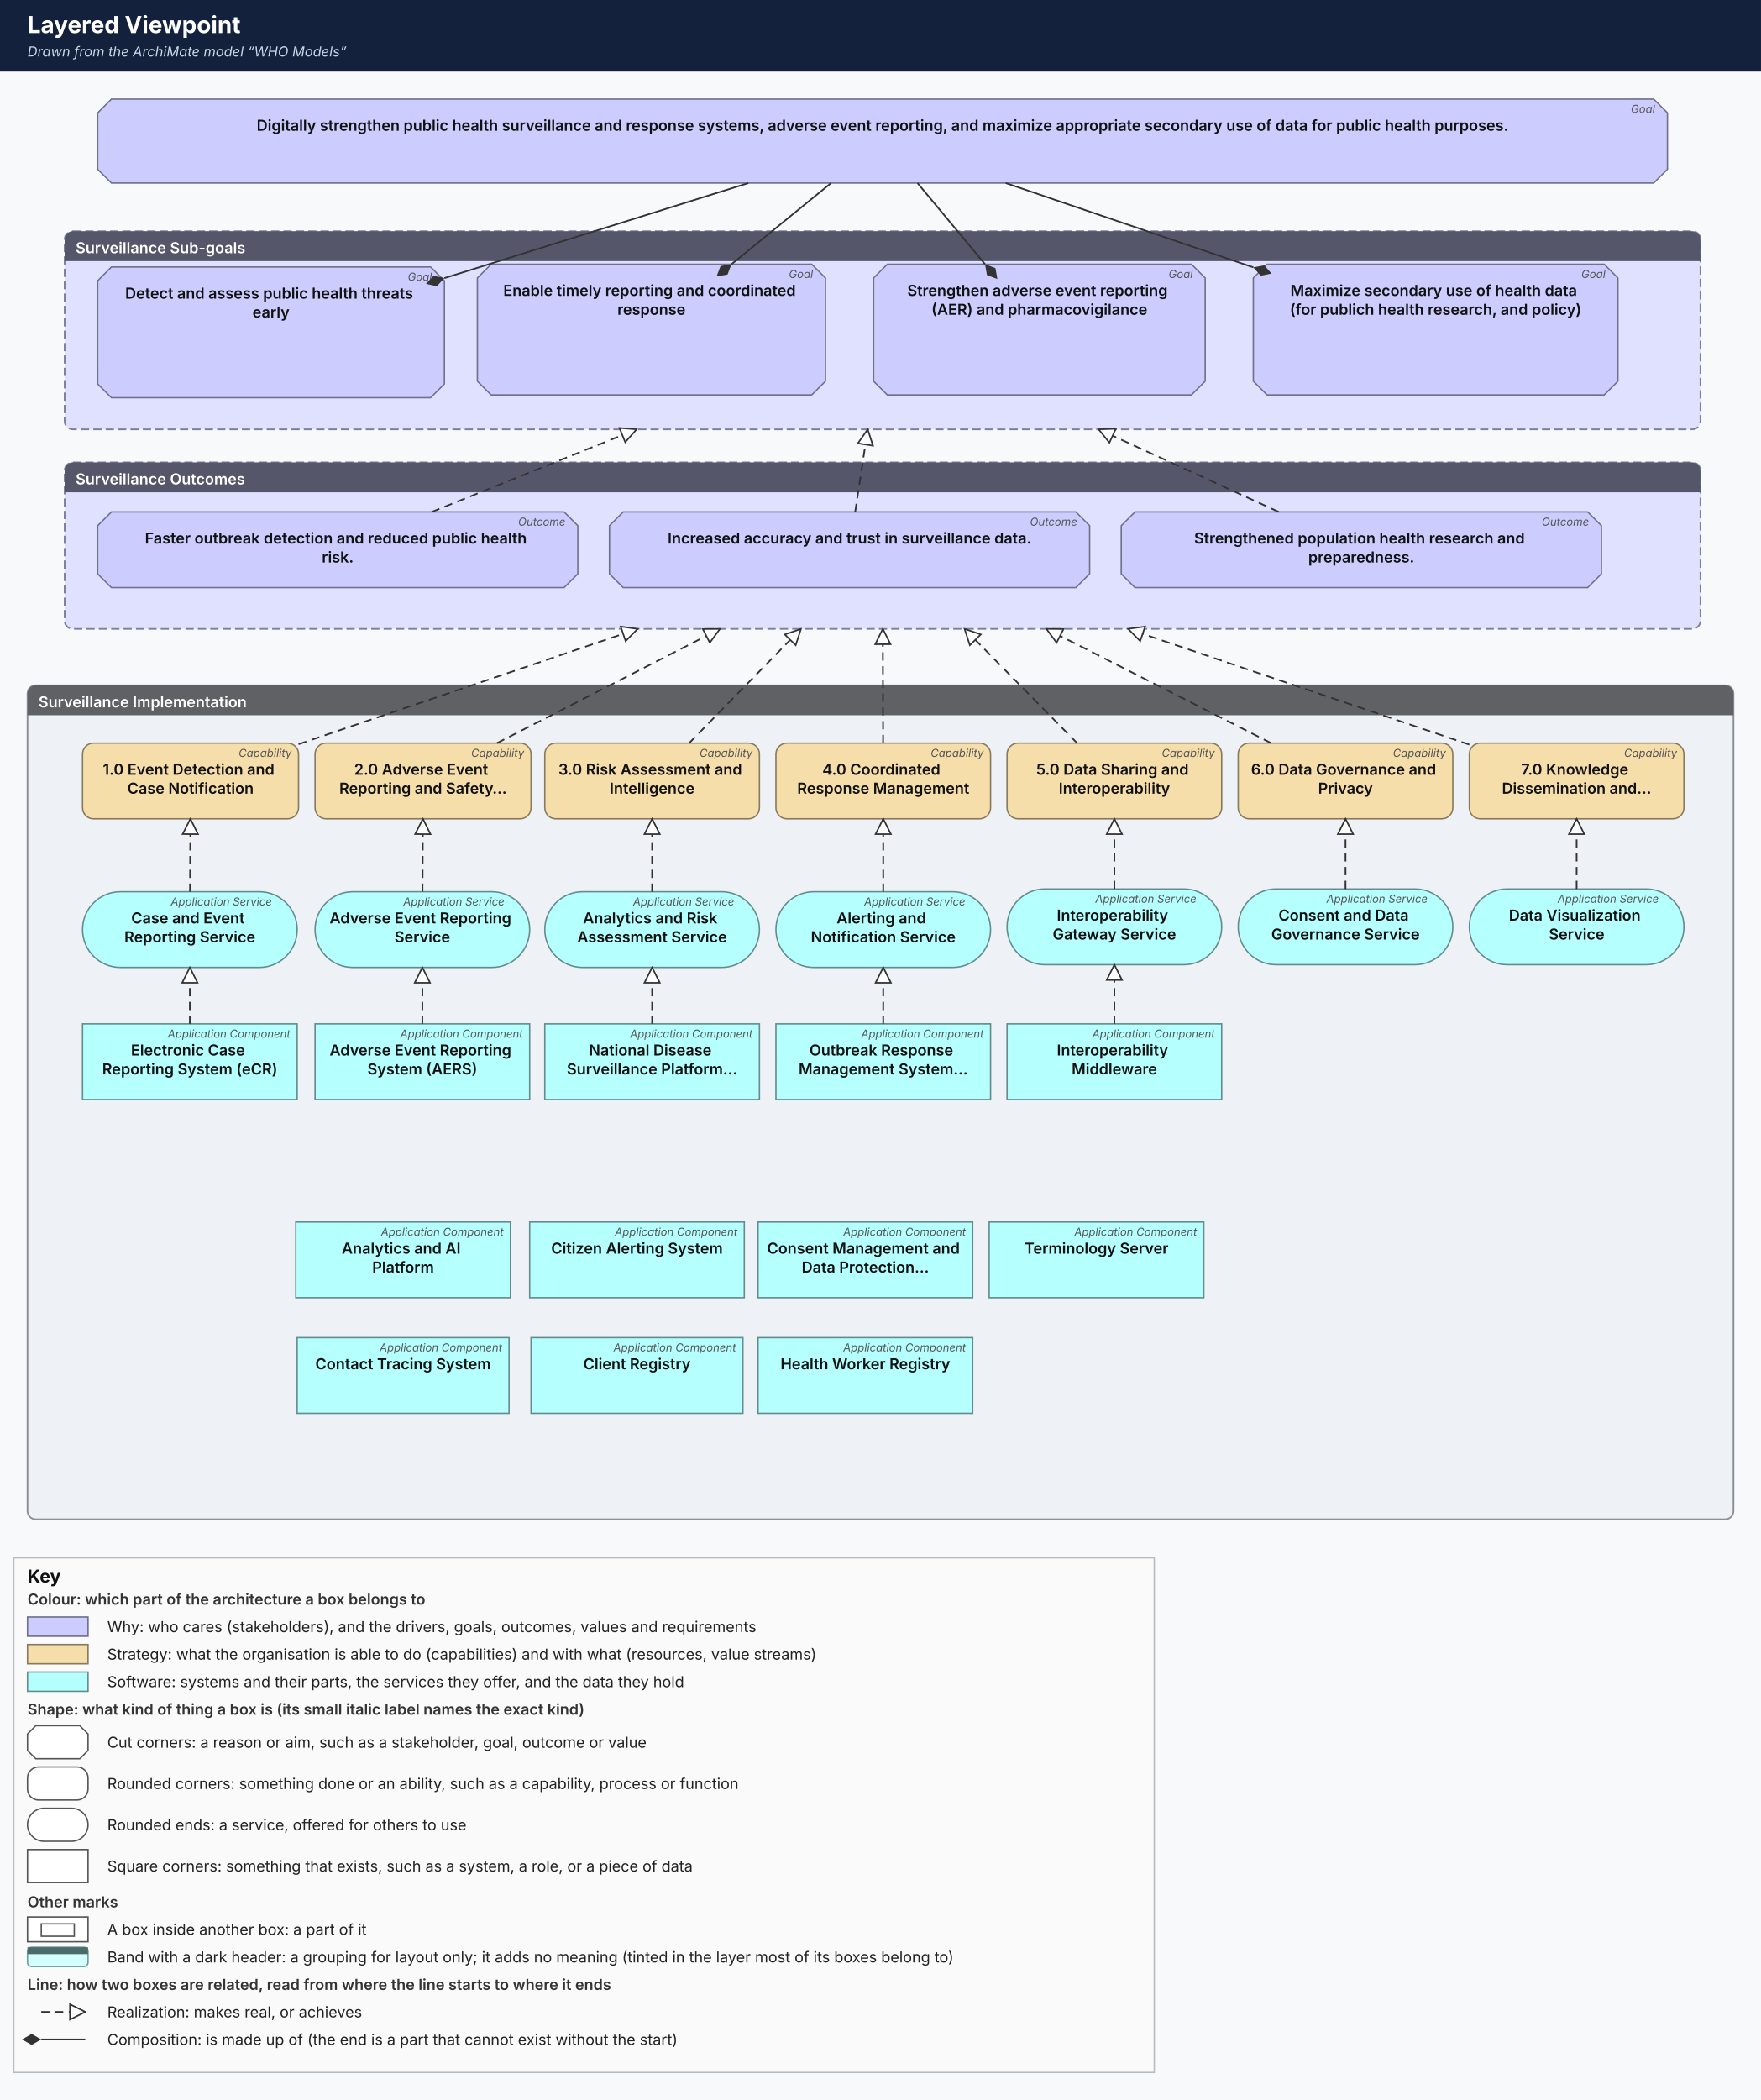
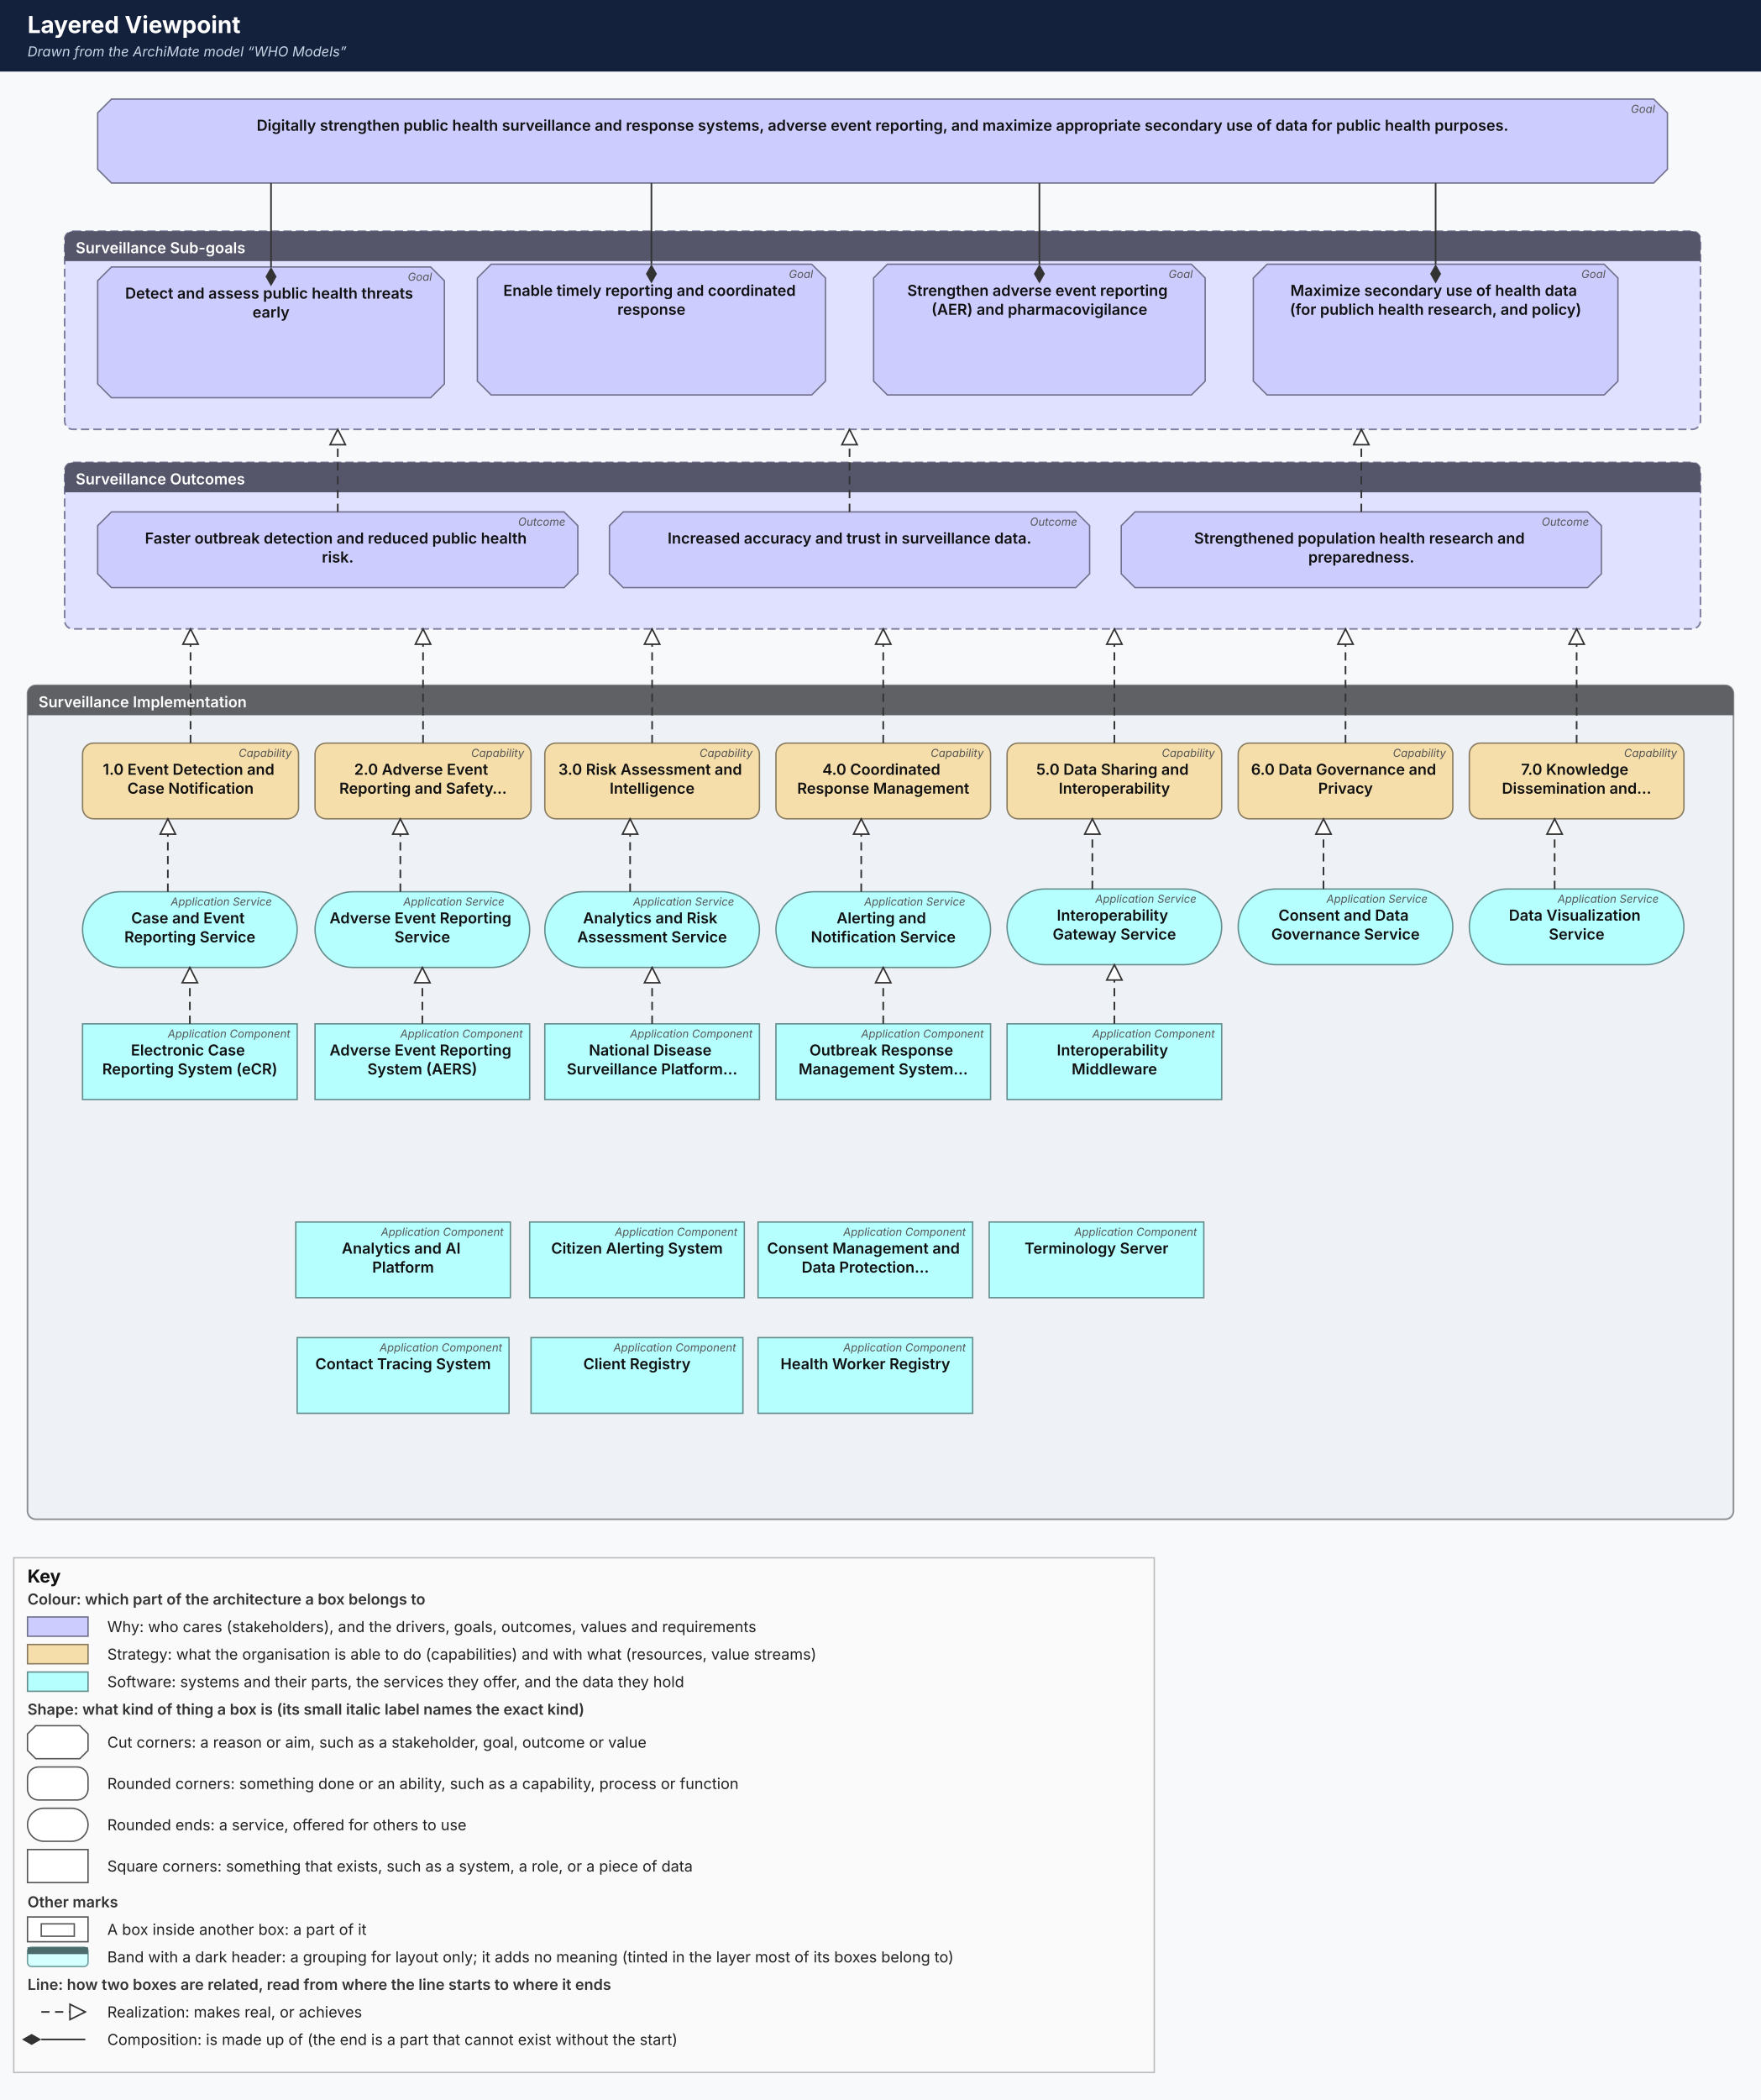
<svg xmlns="http://www.w3.org/2000/svg" viewBox="47 -36 1280 1526" width="1280" height="1526" role="img" aria-labelledby="av-title">
  <style>
.av-name{font:600 11px Inter, "Segoe UI", system-ui, -apple-system, Helvetica, Arial, sans-serif;fill:#111}
.av-type{font:italic 8px Inter, "Segoe UI", system-ui, -apple-system, Helvetica, Arial, sans-serif;fill:#555}
.av-group{font:600 11px Inter, "Segoe UI", system-ui, -apple-system, Helvetica, Arial, sans-serif;fill:#333}
.av-note{font:10px Inter, "Segoe UI", system-ui, -apple-system, Helvetica, Arial, sans-serif;fill:#222}
.av-key{font:11px Inter, "Segoe UI", system-ui, -apple-system, Helvetica, Arial, sans-serif;fill:#222}
.av-keyh{font:600 11px Inter, "Segoe UI", system-ui, -apple-system, Helvetica, Arial, sans-serif;fill:#333}
.av-keyt{font:700 13px Inter, "Segoe UI", system-ui, -apple-system, Helvetica, Arial, sans-serif;fill:#111}
.av-rel{font:9px Inter, "Segoe UI", system-ui, -apple-system, Helvetica, Arial, sans-serif;fill:#333;paint-order:stroke;stroke:#fff;stroke-width:3px}
a:hover rect,a:hover polygon,a:focus rect,a:focus polygon{stroke:#06c;stroke-width:2.5}
</style>
  <defs>
    <marker id="arrow-open" viewBox="0 0 12 12" refX="11" refY="6" markerWidth="11" markerHeight="11" orient="auto-start-reverse" markerUnits="userSpaceOnUse">
      <path d="M1 1 L11 6 L1 11" fill="none" stroke="#333" stroke-width="1.3" />
    </marker>
    <marker id="arrow-filled" viewBox="0 0 12 12" refX="11" refY="6" markerWidth="11" markerHeight="11" orient="auto-start-reverse" markerUnits="userSpaceOnUse">
      <path d="M1 1 L11 6 L1 11 Z" fill="#333" />
    </marker>
    <marker id="arrow-small" viewBox="0 0 10 10" refX="9" refY="5" markerWidth="8" markerHeight="8" orient="auto-start-reverse" markerUnits="userSpaceOnUse">
      <path d="M1 1 L9 5 L1 9" fill="none" stroke="#333" stroke-width="1.2" />
    </marker>
    <marker id="triangle-hollow" viewBox="0 0 14 14" refX="13" refY="7" markerWidth="13" markerHeight="13" orient="auto-start-reverse" markerUnits="userSpaceOnUse">
      <path d="M1 1 L13 7 L1 13 Z" fill="#fff" stroke="#333" stroke-width="1.2" />
    </marker>
    <marker id="diamond-filled" viewBox="0 0 16 10" refX="1" refY="5" markerWidth="16" markerHeight="10" orient="auto-start-reverse" markerUnits="userSpaceOnUse">
      <path d="M1 5 L8 1 L15 5 L8 9 Z" fill="#333" />
    </marker>
    <marker id="diamond-hollow" viewBox="0 0 16 10" refX="1" refY="5" markerWidth="16" markerHeight="10" orient="auto-start-reverse" markerUnits="userSpaceOnUse">
      <path d="M1 5 L8 1 L15 5 L8 9 Z" fill="#fff" stroke="#333" stroke-width="1.2" />
    </marker>
    <marker id="dot" viewBox="0 0 8 8" refX="4" refY="4" markerWidth="7" markerHeight="7" orient="auto" markerUnits="userSpaceOnUse">
      <circle cx="4" cy="4" r="3.2" fill="#333" />
    </marker>
    <pattern id="missing" width="8" height="8" patternUnits="userSpaceOnUse" patternTransform="rotate(45)">
      <rect width="8" height="8" fill="#fff" />
      <line x1="0" y1="0" x2="0" y2="8" stroke="#d33" stroke-width="2" />
    </pattern>
  </defs>
  <rect x="47" y="-36" width="1280" height="1526" fill="#f8f9fb" />
  <rect x="47" y="-36" width="1280" height="52" fill="#14213d" />
  <text x="67" y="-12" style="font:700 17px Inter, &quot;Segoe UI&quot;, system-ui, -apple-system, Helvetica, Arial, sans-serif;fill:#fff">Layered Viewpoint</text>
  <text x="67" y="5" style="font:italic 10px Inter, &quot;Segoe UI&quot;, system-ui, -apple-system, Helvetica, Arial, sans-serif;fill:#c9d6e6">Drawn from the ArchiMate model “WHO Models”</text>
  <g class="av-g">
    <rect x="67" y="462" width="1240" height="606" rx="6" fill="#eef1f6" stroke="#8c9095" stroke-width="1.2" />
    <path d="M67 468 a6 6 0 0 1 6 -6 h1228 a6 6 0 0 1 6 6 v15.75 h-1240 z" fill="#5f6165" />
    <text class="av-group" x="75" y="478" style="fill:#fff">Surveillance Implementation</text>
  </g>
  <a href="../../../en/dpi-h-ra/archimate/0.2.0-draft.3/element/surveillance-outcomes/" target="_top">
    <rect x="94" y="300" width="1189" height="121" rx="6" fill="#e0e0ff" stroke="#7e7e9e" stroke-width="1.2" stroke-dasharray="6 3" />
    <path d="M94 306 a6 6 0 0 1 6 -6 h1177 a6 6 0 0 1 6 6 v15.75 h-1189 z" fill="#56566b" />
    <text class="av-group" x="102" y="316" style="fill:#fff">Surveillance Outcomes</text>
  </a>
  <a href="../../../en/dpi-h-ra/archimate/0.2.0-draft.3/element/increased-accuracy-and-trust-in-surveillance-data-be9a/" target="_top">
    <polygon points="500,336 829,336 839,346 839,381 829,391 500,391 490,381 490,346" fill="#ccccff" stroke="#70708c" stroke-width="1" />
    <text class="av-type" x="830" y="346" text-anchor="end">Outcome</text>
    <text class="av-name" x="664.5" y="359" text-anchor="middle">
      <tspan x="664.5" dy="0">Increased accuracy and trust in surveillance data.</tspan>
    </text>
  </a>
  <a href="../../../en/dpi-h-ra/archimate/0.2.0-draft.3/element/strengthened-population-health-research-and-preparedness/" target="_top">
    <polygon points="872,336 1201,336 1211,346 1211,381 1201,391 872,391 862,381 862,346" fill="#ccccff" stroke="#70708c" stroke-width="1" />
    <text class="av-type" x="1202" y="346" text-anchor="end">Outcome</text>
    <text class="av-name" x="1036.5" y="359" text-anchor="middle">
      <tspan x="1036.5" dy="0">Strengthened population health research and</tspan>
      <tspan x="1036.5" dy="13.75">preparedness.</tspan>
    </text>
  </a>
  <a href="../../../en/dpi-h-ra/archimate/0.2.0-draft.3/element/surveillance-sub-goals/" target="_top">
    <rect x="94" y="132" width="1189" height="144" rx="6" fill="#e0e0ff" stroke="#7e7e9e" stroke-width="1.2" stroke-dasharray="6 3" />
    <path d="M94 138 a6 6 0 0 1 6 -6 h1177 a6 6 0 0 1 6 6 v15.75 h-1189 z" fill="#56566b" />
    <text class="av-group" x="102" y="148" style="fill:#fff">Surveillance Sub-goals</text>
  </a>
  <a href="../../../en/dpi-h-ra/archimate/0.2.0-draft.3/element/enable-timely-reporting-and-coordinated-response-1a27/" target="_top">
    <polygon points="404,156 637,156 647,166 647,241 637,251 404,251 394,241 394,166" fill="#ccccff" stroke="#70708c" stroke-width="1" />
    <text class="av-type" x="638" y="166" text-anchor="end">Goal</text>
    <text class="av-name" x="520.5" y="179" text-anchor="middle">
      <tspan x="520.5" dy="0">Enable timely reporting and coordinated</tspan>
      <tspan x="520.5" dy="13.75">response</tspan>
    </text>
  </a>
  <a href="../../../en/dpi-h-ra/archimate/0.2.0-draft.3/element/strengthen-adverse-event-reporting-aer-and-pharmacovigilance-763f/" target="_top">
    <polygon points="692,156 913,156 923,166 923,241 913,251 692,251 682,241 682,166" fill="#ccccff" stroke="#70708c" stroke-width="1" />
    <text class="av-type" x="914" y="166" text-anchor="end">Goal</text>
    <text class="av-name" x="802.5" y="179" text-anchor="middle">
      <tspan x="802.5" dy="0">Strengthen adverse event reporting</tspan>
      <tspan x="802.5" dy="13.75">(AER) and pharmacovigilance</tspan>
    </text>
  </a>
  <a href="../../../en/dpi-h-ra/archimate/0.2.0-draft.3/element/maximize-secondary-use-of-health-data-for-publich-health-8979/" target="_top">
    <polygon points="968,156 1213,156 1223,166 1223,241 1213,251 968,251 958,241 958,166" fill="#ccccff" stroke="#70708c" stroke-width="1" />
    <text class="av-type" x="1214" y="166" text-anchor="end">Goal</text>
    <text class="av-name" x="1090.5" y="179" text-anchor="middle">
      <tspan x="1090.5" dy="0">Maximize secondary use of health data</tspan>
      <tspan x="1090.5" dy="13.75">(for publich health research, and policy)</tspan>
    </text>
  </a>
  <a href="../../../en/dpi-h-ra/archimate/0.2.0-draft.3/element/digitally-strengthen-public-health-surveillance-and-response-f172/" target="_top">
    <polygon points="128,36 1249,36 1259,46 1259,87 1249,97 128,97 118,87 118,46" fill="#ccccff" stroke="#70708c" stroke-width="1" />
    <text class="av-type" x="1250" y="46" text-anchor="end">Goal</text>
    <text class="av-name" x="688.5" y="59" text-anchor="middle">
      <tspan x="688.5" dy="0">Digitally strengthen public health surveillance and response systems, adverse event reporting, and maximize appropriate secondary use of data for public health purposes.</tspan>
    </text>
  </a>
  <a href="../../../en/dpi-h-ra/archimate/0.2.0-draft.3/element/detect-and-assess-public-health-threats-early-d0f3/" target="_top">
    <polygon points="128,158 360,158 370,168 370,243 360,253 128,253 118,243 118,168" fill="#ccccff" stroke="#70708c" stroke-width="1" />
    <text class="av-type" x="361" y="168" text-anchor="end">Goal</text>
    <text class="av-name" x="244" y="181" text-anchor="middle">
      <tspan x="244" dy="0">Detect and assess public health threats</tspan>
      <tspan x="244" dy="13.75">early</tspan>
    </text>
  </a>
  <a href="../../../en/dpi-h-ra/archimate/0.2.0-draft.3/element/faster-outbreak-detection-and-reduced-public-health-risk-1f02/" target="_top">
    <polygon points="128,336 457,336 467,346 467,381 457,391 128,391 118,381 118,346" fill="#ccccff" stroke="#70708c" stroke-width="1" />
    <text class="av-type" x="458" y="346" text-anchor="end">Outcome</text>
    <text class="av-name" x="292.5" y="359" text-anchor="middle">
      <tspan x="292.5" dy="0">Faster outbreak detection and reduced public health</tspan>
      <tspan x="292.5" dy="13.75">risk.</tspan>
    </text>
  </a>
  <a href="../../../en/dpi-h-ra/archimate/0.2.0-draft.3/element/1-0-event-detection-and-case-notification/" target="_top">
    <rect x="107" y="504" width="157" height="55" rx="8" fill="#f5deaa" stroke="#877a5e" stroke-width="1" />
    <text class="av-type" x="259" y="514" text-anchor="end">Capability</text>
    <text class="av-name" x="185.5" y="527" text-anchor="middle">
      <tspan x="185.5" dy="0">1.0 Event Detection and</tspan>
      <tspan x="185.5" dy="13.75">Case Notification</tspan>
    </text>
  </a>
  <a href="../../../en/dpi-h-ra/archimate/0.2.0-draft.3/element/2-0-adverse-event-reporting-and-safety-signals/" target="_top">
    <rect x="276" y="504" width="157" height="55" rx="8" fill="#f5deaa" stroke="#877a5e" stroke-width="1" />
    <text class="av-type" x="428" y="514" text-anchor="end">Capability</text>
    <text class="av-name" x="354.5" y="527" text-anchor="middle">
      <tspan x="354.5" dy="0">2.0 Adverse Event</tspan>
      <tspan x="354.5" dy="13.75">Reporting and Safety…</tspan>
    </text>
  </a>
  <a href="../../../en/dpi-h-ra/archimate/0.2.0-draft.3/element/3-0-risk-assessment-and-intelligence/" target="_top">
    <rect x="443" y="504" width="156" height="55" rx="8" fill="#f5deaa" stroke="#877a5e" stroke-width="1" />
    <text class="av-type" x="594" y="514" text-anchor="end">Capability</text>
    <text class="av-name" x="521" y="527" text-anchor="middle">
      <tspan x="521" dy="0">3.0 Risk Assessment and</tspan>
      <tspan x="521" dy="13.75">Intelligence</tspan>
    </text>
  </a>
  <a href="../../../en/dpi-h-ra/archimate/0.2.0-draft.3/element/4-0-coordinated-response-management/" target="_top">
    <rect x="611" y="504" width="156" height="55" rx="8" fill="#f5deaa" stroke="#877a5e" stroke-width="1" />
    <text class="av-type" x="762" y="514" text-anchor="end">Capability</text>
    <text class="av-name" x="689" y="527" text-anchor="middle">
      <tspan x="689" dy="0">4.0 Coordinated</tspan>
      <tspan x="689" dy="13.75">Response Management</tspan>
    </text>
  </a>
  <a href="../../../en/dpi-h-ra/archimate/0.2.0-draft.3/element/5-0-data-sharing-and-interoperability/" target="_top">
    <rect x="779" y="504" width="156" height="55" rx="8" fill="#f5deaa" stroke="#877a5e" stroke-width="1" />
    <text class="av-type" x="930" y="514" text-anchor="end">Capability</text>
    <text class="av-name" x="857" y="527" text-anchor="middle">
      <tspan x="857" dy="0">5.0 Data Sharing and</tspan>
      <tspan x="857" dy="13.75">Interoperability</tspan>
    </text>
  </a>
  <a href="../../../en/dpi-h-ra/archimate/0.2.0-draft.3/element/6-0-data-governance-and-privacy/" target="_top">
    <rect x="947" y="504" width="156" height="55" rx="8" fill="#f5deaa" stroke="#877a5e" stroke-width="1" />
    <text class="av-type" x="1098" y="514" text-anchor="end">Capability</text>
    <text class="av-name" x="1025" y="527" text-anchor="middle">
      <tspan x="1025" dy="0">6.0 Data Governance and</tspan>
      <tspan x="1025" dy="13.75">Privacy</tspan>
    </text>
  </a>
  <a href="../../../en/dpi-h-ra/archimate/0.2.0-draft.3/element/7-0-knowledge-dissemination-and-alerts/" target="_top">
    <rect x="1115" y="504" width="156" height="55" rx="8" fill="#f5deaa" stroke="#877a5e" stroke-width="1" />
    <text class="av-type" x="1266" y="514" text-anchor="end">Capability</text>
    <text class="av-name" x="1193" y="527" text-anchor="middle">
      <tspan x="1193" dy="0">7.0 Knowledge</tspan>
      <tspan x="1193" dy="13.75">Dissemination and…</tspan>
    </text>
  </a>
  <a href="../../../en/dpi-h-ra/archimate/0.2.0-draft.3/element/case-and-event-reporting-service/" target="_top">
    <rect x="107" y="612" width="156" height="55" rx="27.5" fill="#b5ffff" stroke="#648c8c" stroke-width="1" />
    <text class="av-type" x="244.667" y="622" text-anchor="end">Application Service</text>
    <text class="av-name" x="185" y="635" text-anchor="middle">
      <tspan x="185" dy="0">Case and Event</tspan>
      <tspan x="185" dy="13.75">Reporting Service</tspan>
    </text>
  </a>
  <a href="../../../en/dpi-h-ra/archimate/0.2.0-draft.3/element/adverse-event-reporting-service/" target="_top">
    <rect x="276" y="612" width="156" height="55" rx="27.5" fill="#b5ffff" stroke="#648c8c" stroke-width="1" />
    <text class="av-type" x="413.667" y="622" text-anchor="end">Application Service</text>
    <text class="av-name" x="354" y="635" text-anchor="middle">
      <tspan x="354" dy="0">Adverse Event Reporting</tspan>
      <tspan x="354" dy="13.75">Service</tspan>
    </text>
  </a>
  <a href="../../../en/dpi-h-ra/archimate/0.2.0-draft.3/element/analytics-and-risk-assessment-service/" target="_top">
    <rect x="443" y="612" width="156" height="55" rx="27.5" fill="#b5ffff" stroke="#648c8c" stroke-width="1" />
    <text class="av-type" x="580.667" y="622" text-anchor="end">Application Service</text>
    <text class="av-name" x="521" y="635" text-anchor="middle">
      <tspan x="521" dy="0">Analytics and Risk</tspan>
      <tspan x="521" dy="13.75">Assessment Service</tspan>
    </text>
  </a>
  <a href="../../../en/dpi-h-ra/archimate/0.2.0-draft.3/element/alerting-and-notification-service/" target="_top">
    <rect x="611" y="612" width="156" height="55" rx="27.5" fill="#b5ffff" stroke="#648c8c" stroke-width="1" />
    <text class="av-type" x="748.667" y="622" text-anchor="end">Application Service</text>
    <text class="av-name" x="689" y="635" text-anchor="middle">
      <tspan x="689" dy="0">Alerting and</tspan>
      <tspan x="689" dy="13.75">Notification Service</tspan>
    </text>
  </a>
  <a href="../../../en/dpi-h-ra/archimate/0.2.0-draft.3/element/interoperability-gateway-service/" target="_top">
    <rect x="779" y="610" width="156" height="55" rx="27.5" fill="#b5ffff" stroke="#648c8c" stroke-width="1" />
    <text class="av-type" x="916.667" y="620" text-anchor="end">Application Service</text>
    <text class="av-name" x="857" y="633" text-anchor="middle">
      <tspan x="857" dy="0">Interoperability</tspan>
      <tspan x="857" dy="13.75">Gateway Service</tspan>
    </text>
  </a>
  <a href="../../../en/dpi-h-ra/archimate/0.2.0-draft.3/element/consent-and-data-governance-service/" target="_top">
    <rect x="947" y="610" width="156" height="55" rx="27.5" fill="#b5ffff" stroke="#648c8c" stroke-width="1" />
    <text class="av-type" x="1084.667" y="620" text-anchor="end">Application Service</text>
    <text class="av-name" x="1025" y="633" text-anchor="middle">
      <tspan x="1025" dy="0">Consent and Data</tspan>
      <tspan x="1025" dy="13.75">Governance Service</tspan>
    </text>
  </a>
  <a href="../../../en/dpi-h-ra/archimate/0.2.0-draft.3/element/data-visualization-service/" target="_top">
    <rect x="1115" y="610" width="156" height="55" rx="27.5" fill="#b5ffff" stroke="#648c8c" stroke-width="1" />
    <text class="av-type" x="1252.667" y="620" text-anchor="end">Application Service</text>
    <text class="av-name" x="1193" y="633" text-anchor="middle">
      <tspan x="1193" dy="0">Data Visualization</tspan>
      <tspan x="1193" dy="13.75">Service</tspan>
    </text>
  </a>
  <a href="../../../en/dpi-h-ra/archimate/0.2.0-draft.3/element/electronic-case-reporting-system-ecr/" target="_top">
    <rect x="107" y="708" width="156" height="55" fill="#b5ffff" stroke="#648c8c" stroke-width="1" />
    <text class="av-type" x="258" y="718" text-anchor="end">Application Component</text>
    <text class="av-name" x="185" y="731" text-anchor="middle">
      <tspan x="185" dy="0">Electronic Case</tspan>
      <tspan x="185" dy="13.75">Reporting System (eCR)</tspan>
    </text>
  </a>
  <a href="../../../en/dpi-h-ra/archimate/0.2.0-draft.3/element/adverse-event-reporting-system-aers/" target="_top">
    <rect x="276" y="708" width="156" height="55" fill="#b5ffff" stroke="#648c8c" stroke-width="1" />
    <text class="av-type" x="427" y="718" text-anchor="end">Application Component</text>
    <text class="av-name" x="354" y="731" text-anchor="middle">
      <tspan x="354" dy="0">Adverse Event Reporting</tspan>
      <tspan x="354" dy="13.75">System (AERS)</tspan>
    </text>
  </a>
  <a href="../../../en/dpi-h-ra/archimate/0.2.0-draft.3/element/national-disease-surveillance-platform-ndsp/" target="_top">
    <rect x="443" y="708" width="156" height="55" fill="#b5ffff" stroke="#648c8c" stroke-width="1" />
    <text class="av-type" x="594" y="718" text-anchor="end">Application Component</text>
    <text class="av-name" x="521" y="731" text-anchor="middle">
      <tspan x="521" dy="0">National Disease</tspan>
      <tspan x="521" dy="13.75">Surveillance Platform…</tspan>
    </text>
  </a>
  <a href="../../../en/dpi-h-ra/archimate/0.2.0-draft.3/element/outbreak-response-management-system-orms/" target="_top">
    <rect x="611" y="708" width="156" height="55" fill="#b5ffff" stroke="#648c8c" stroke-width="1" />
    <text class="av-type" x="762" y="718" text-anchor="end">Application Component</text>
    <text class="av-name" x="689" y="731" text-anchor="middle">
      <tspan x="689" dy="0">Outbreak Response</tspan>
      <tspan x="689" dy="13.75">Management System…</tspan>
    </text>
  </a>
  <a href="../../../en/dpi-h-ra/archimate/0.2.0-draft.3/element/analytics-and-ai-platform-6570/" target="_top">
    <rect x="262" y="852" width="156" height="55" fill="#b5ffff" stroke="#648c8c" stroke-width="1" />
    <text class="av-type" x="413" y="862" text-anchor="end">Application Component</text>
    <text class="av-name" x="340" y="875" text-anchor="middle">
      <tspan x="340" dy="0">Analytics and AI</tspan>
      <tspan x="340" dy="13.75">Platform</tspan>
    </text>
  </a>
  <a href="../../../en/dpi-h-ra/archimate/0.2.0-draft.3/element/interoperability-middleware-3f23/" target="_top">
    <rect x="779" y="708" width="156" height="55" fill="#b5ffff" stroke="#648c8c" stroke-width="1" />
    <text class="av-type" x="930" y="718" text-anchor="end">Application Component</text>
    <text class="av-name" x="857" y="731" text-anchor="middle">
      <tspan x="857" dy="0">Interoperability</tspan>
      <tspan x="857" dy="13.75">Middleware</tspan>
    </text>
  </a>
  <a href="../../../en/dpi-h-ra/archimate/0.2.0-draft.3/element/citizen-alerting-system/" target="_top">
    <rect x="432" y="852" width="156" height="55" fill="#b5ffff" stroke="#648c8c" stroke-width="1" />
    <text class="av-type" x="583" y="862" text-anchor="end">Application Component</text>
    <text class="av-name" x="510" y="875" text-anchor="middle">
      <tspan x="510" dy="0">Citizen Alerting System</tspan>
    </text>
  </a>
  <a href="../../../en/dpi-h-ra/archimate/0.2.0-draft.3/element/consent-management-and-data-protection-infrastructure/" target="_top">
    <rect x="598" y="852" width="156" height="55" fill="#b5ffff" stroke="#648c8c" stroke-width="1" />
    <text class="av-type" x="749" y="862" text-anchor="end">Application Component</text>
    <text class="av-name" x="676" y="875" text-anchor="middle">
      <tspan x="676" dy="0">Consent Management and</tspan>
      <tspan x="676" dy="13.75">Data Protection…</tspan>
    </text>
  </a>
  <a href="../../../en/dpi-h-ra/archimate/0.2.0-draft.3/element/terminology-server-8d79/" target="_top">
    <rect x="766" y="852" width="156" height="55" fill="#b5ffff" stroke="#648c8c" stroke-width="1" />
    <text class="av-type" x="917" y="862" text-anchor="end">Application Component</text>
    <text class="av-name" x="844" y="875" text-anchor="middle">
      <tspan x="844" dy="0">Terminology Server</tspan>
    </text>
  </a>
  <a href="../../../en/dpi-h-ra/archimate/0.2.0-draft.3/element/contact-tracing-system/" target="_top">
    <rect x="263" y="936" width="154" height="55" fill="#b5ffff" stroke="#648c8c" stroke-width="1" />
    <text class="av-type" x="412" y="946" text-anchor="end">Application Component</text>
    <text class="av-name" x="340" y="959" text-anchor="middle">
      <tspan x="340" dy="0">Contact Tracing System</tspan>
    </text>
  </a>
  <a href="../../../en/dpi-h-ra/archimate/0.2.0-draft.3/element/client-registry-3fc9/" target="_top">
    <rect x="433" y="936" width="154" height="55" fill="#b5ffff" stroke="#648c8c" stroke-width="1" />
    <text class="av-type" x="582" y="946" text-anchor="end">Application Component</text>
    <text class="av-name" x="510" y="959" text-anchor="middle">
      <tspan x="510" dy="0">Client Registry</tspan>
    </text>
  </a>
  <a href="../../../en/dpi-h-ra/archimate/0.2.0-draft.3/element/health-worker-registry-9625/" target="_top">
    <rect x="598" y="936" width="156" height="55" fill="#b5ffff" stroke="#648c8c" stroke-width="1" />
    <text class="av-type" x="749" y="946" text-anchor="end">Application Component</text>
    <text class="av-name" x="676" y="959" text-anchor="middle">
      <tspan x="676" dy="0">Health Worker Registry</tspan>
    </text>
  </a>
  <a href="../../../en/dpi-h-ra/archimate/0.2.0-draft.3/relationship/id-dd49228f8981466c867a40ea6fc82a5b/" target="_top">
-     <path d="M668.6 336 L677.7 276" fill="none" stroke="#333" stroke-width="1.2" stroke-dasharray="6 4" marker-end="url(#triangle-hollow)" />
-     <path d="M668.6 336 L677.7 276" fill="none" stroke="transparent" stroke-width="8" />
+     <path d="M664.5 336 L664.5 276" fill="none" stroke="#333" stroke-width="1.2" stroke-dasharray="6 4" marker-end="url(#triangle-hollow)" />
+     <path d="M664.5 336 L664.5 276" fill="none" stroke="transparent" stroke-width="8" />
  </a>
  <a href="../../../en/dpi-h-ra/archimate/0.2.0-draft.3/relationship/id-3f8334abfad04499856e29acc9024a36/" target="_top">
-     <path d="M976.5 336 L845.6 276" fill="none" stroke="#333" stroke-width="1.2" stroke-dasharray="6 4" marker-end="url(#triangle-hollow)" />
-     <path d="M976.5 336 L845.6 276" fill="none" stroke="transparent" stroke-width="8" />
+     <path d="M1036.5 336 L1036.5 276" fill="none" stroke="#333" stroke-width="1.2" stroke-dasharray="6 4" marker-end="url(#triangle-hollow)" />
+     <path d="M1036.5 336 L1036.5 276" fill="none" stroke="transparent" stroke-width="8" />
  </a>
  <a href="../../../en/dpi-h-ra/archimate/0.2.0-draft.3/relationship/id-1040c7deb1244683a64008c6ee8c9ef0/" target="_top">
-     <path d="M578.7 156 L651.1 97" fill="none" stroke="#333" stroke-width="1.2" marker-start="url(#diamond-filled)" />
-     <path d="M578.7 156 L651.1 97" fill="none" stroke="transparent" stroke-width="8" />
+     <path d="M520.5 156 L520.5 97" fill="none" stroke="#333" stroke-width="1.2" marker-start="url(#diamond-filled)" />
+     <path d="M520.5 156 L520.5 97" fill="none" stroke="transparent" stroke-width="8" />
  </a>
  <a href="../../../en/dpi-h-ra/archimate/0.2.0-draft.3/relationship/id-aa9926e8cb6d441999188659f054aeb1/" target="_top">
-     <path d="M763 156 L713.9 97" fill="none" stroke="#333" stroke-width="1.2" marker-start="url(#diamond-filled)" />
-     <path d="M763 156 L713.9 97" fill="none" stroke="transparent" stroke-width="8" />
+     <path d="M802.5 156 L802.5 97" fill="none" stroke="#333" stroke-width="1.2" marker-start="url(#diamond-filled)" />
+     <path d="M802.5 156 L802.5 97" fill="none" stroke="transparent" stroke-width="8" />
  </a>
  <a href="../../../en/dpi-h-ra/archimate/0.2.0-draft.3/relationship/id-1a8e5ba2d859459f87cc8ece60d12f93/" target="_top">
-     <path d="M958 158.3 L778 97" fill="none" stroke="#333" stroke-width="1.2" marker-start="url(#diamond-filled)" />
-     <path d="M958 158.3 L778 97" fill="none" stroke="transparent" stroke-width="8" />
+     <path d="M1090.5 156 L1090.5 97" fill="none" stroke="#333" stroke-width="1.2" marker-start="url(#diamond-filled)" />
+     <path d="M1090.5 156 L1090.5 97" fill="none" stroke="transparent" stroke-width="8" />
  </a>
  <a href="../../../en/dpi-h-ra/archimate/0.2.0-draft.3/relationship/id-f46fbb2d3134478ba840f4bf2b6bce2d/" target="_top">
-     <path d="M370 166.1 L591 97" fill="none" stroke="#333" stroke-width="1.2" marker-start="url(#diamond-filled)" />
-     <path d="M370 166.1 L591 97" fill="none" stroke="transparent" stroke-width="8" />
+     <path d="M244 158 L244 97" fill="none" stroke="#333" stroke-width="1.2" marker-start="url(#diamond-filled)" />
+     <path d="M244 158 L244 97" fill="none" stroke="transparent" stroke-width="8" />
  </a>
  <a href="../../../en/dpi-h-ra/archimate/0.2.0-draft.3/relationship/id-86ea9ec5b8e34678991bca2915a316bf/" target="_top">
-     <path d="M360.8 336 L509.7 276" fill="none" stroke="#333" stroke-width="1.2" stroke-dasharray="6 4" marker-end="url(#triangle-hollow)" />
-     <path d="M360.8 336 L509.7 276" fill="none" stroke="transparent" stroke-width="8" />
+     <path d="M292.5 336 L292.5 276" fill="none" stroke="#333" stroke-width="1.2" stroke-dasharray="6 4" marker-end="url(#triangle-hollow)" />
+     <path d="M292.5 336 L292.5 276" fill="none" stroke="transparent" stroke-width="8" />
  </a>
  <a href="../../../en/dpi-h-ra/archimate/0.2.0-draft.3/relationship/id-08b2f32213b44ec4b01fd50da828f60e/" target="_top">
-     <path d="M264 504.8 L510.5 421" fill="none" stroke="#333" stroke-width="1.2" stroke-dasharray="6 4" marker-end="url(#triangle-hollow)" />
-     <path d="M264 504.8 L510.5 421" fill="none" stroke="transparent" stroke-width="8" />
+     <path d="M185.5 504 L185.5 421" fill="none" stroke="#333" stroke-width="1.2" stroke-dasharray="6 4" marker-end="url(#triangle-hollow)" />
+     <path d="M185.5 504 L185.5 421" fill="none" stroke="transparent" stroke-width="8" />
  </a>
  <a href="../../../en/dpi-h-ra/archimate/0.2.0-draft.3/relationship/id-bb458275b6bb4fd79c33b52fd2380855/" target="_top">
-     <path d="M408.2 504 L570.3 421" fill="none" stroke="#333" stroke-width="1.2" stroke-dasharray="6 4" marker-end="url(#triangle-hollow)" />
-     <path d="M408.2 504 L570.3 421" fill="none" stroke="transparent" stroke-width="8" />
+     <path d="M354.5 504 L354.5 421" fill="none" stroke="#333" stroke-width="1.2" stroke-dasharray="6 4" marker-end="url(#triangle-hollow)" />
+     <path d="M354.5 504 L354.5 421" fill="none" stroke="transparent" stroke-width="8" />
  </a>
  <a href="../../../en/dpi-h-ra/archimate/0.2.0-draft.3/relationship/id-93e29cf6e4cd431da2429d4e6c1a4126/" target="_top">
-     <path d="M547.9 504 L629.2 421" fill="none" stroke="#333" stroke-width="1.2" stroke-dasharray="6 4" marker-end="url(#triangle-hollow)" />
-     <path d="M547.9 504 L629.2 421" fill="none" stroke="transparent" stroke-width="8" />
+     <path d="M521 504 L521 421" fill="none" stroke="#333" stroke-width="1.2" stroke-dasharray="6 4" marker-end="url(#triangle-hollow)" />
+     <path d="M521 504 L521 421" fill="none" stroke="transparent" stroke-width="8" />
  </a>
  <a href="../../../en/dpi-h-ra/archimate/0.2.0-draft.3/relationship/id-1c7d3ff5a5bb435fb0ff6962f72af183/" target="_top">
-     <path d="M688.9 504 L688.7 421" fill="none" stroke="#333" stroke-width="1.2" stroke-dasharray="6 4" marker-end="url(#triangle-hollow)" />
-     <path d="M688.9 504 L688.7 421" fill="none" stroke="transparent" stroke-width="8" />
+     <path d="M689 504 L689 421" fill="none" stroke="#333" stroke-width="1.2" stroke-dasharray="6 4" marker-end="url(#triangle-hollow)" />
+     <path d="M689 504 L689 421" fill="none" stroke="transparent" stroke-width="8" />
  </a>
  <a href="../../../en/dpi-h-ra/archimate/0.2.0-draft.3/relationship/id-4936280581f94b079d3f06c9a1c3a03a/" target="_top">
-     <path d="M829.9 504 L748.1 421" fill="none" stroke="#333" stroke-width="1.2" stroke-dasharray="6 4" marker-end="url(#triangle-hollow)" />
-     <path d="M829.9 504 L748.1 421" fill="none" stroke="transparent" stroke-width="8" />
+     <path d="M857 504 L857 421" fill="none" stroke="#333" stroke-width="1.2" stroke-dasharray="6 4" marker-end="url(#triangle-hollow)" />
+     <path d="M857 504 L857 421" fill="none" stroke="transparent" stroke-width="8" />
  </a>
  <a href="../../../en/dpi-h-ra/archimate/0.2.0-draft.3/relationship/id-ad78e98101174e14b4f30e02713283f9/" target="_top">
-     <path d="M970.9 504 L807.6 421" fill="none" stroke="#333" stroke-width="1.2" stroke-dasharray="6 4" marker-end="url(#triangle-hollow)" />
-     <path d="M970.9 504 L807.6 421" fill="none" stroke="transparent" stroke-width="8" />
+     <path d="M1025 504 L1025 421" fill="none" stroke="#333" stroke-width="1.2" stroke-dasharray="6 4" marker-end="url(#triangle-hollow)" />
+     <path d="M1025 504 L1025 421" fill="none" stroke="transparent" stroke-width="8" />
  </a>
  <a href="../../../en/dpi-h-ra/archimate/0.2.0-draft.3/relationship/id-3d6b533597ae40b3a63a13413f8c48d4/" target="_top">
-     <path d="M1115 505.1 L867 421" fill="none" stroke="#333" stroke-width="1.2" stroke-dasharray="6 4" marker-end="url(#triangle-hollow)" />
-     <path d="M1115 505.1 L867 421" fill="none" stroke="transparent" stroke-width="8" />
+     <path d="M1193 504 L1193 421" fill="none" stroke="#333" stroke-width="1.2" stroke-dasharray="6 4" marker-end="url(#triangle-hollow)" />
+     <path d="M1193 504 L1193 421" fill="none" stroke="transparent" stroke-width="8" />
  </a>
  <a href="../../../en/dpi-h-ra/archimate/0.2.0-draft.3/relationship/id-e99cd40f69a84783b327572b5864e56c/" target="_top">
-     <path d="M185.1 612 L185.4 559" fill="none" stroke="#333" stroke-width="1.2" stroke-dasharray="6 4" marker-end="url(#triangle-hollow)" />
-     <path d="M185.1 612 L185.4 559" fill="none" stroke="transparent" stroke-width="8" />
+     <path d="M169 612 L169 559" fill="none" stroke="#333" stroke-width="1.2" stroke-dasharray="6 4" marker-end="url(#triangle-hollow)" />
+     <path d="M169 612 L169 559" fill="none" stroke="transparent" stroke-width="8" />
  </a>
  <a href="../../../en/dpi-h-ra/archimate/0.2.0-draft.3/relationship/id-63b1f7bf097e41d895d9847ab21be219/" target="_top">
-     <path d="M354.1 612 L354.4 559" fill="none" stroke="#333" stroke-width="1.2" stroke-dasharray="6 4" marker-end="url(#triangle-hollow)" />
-     <path d="M354.1 612 L354.4 559" fill="none" stroke="transparent" stroke-width="8" />
+     <path d="M338 612 L338 559" fill="none" stroke="#333" stroke-width="1.2" stroke-dasharray="6 4" marker-end="url(#triangle-hollow)" />
+     <path d="M338 612 L338 559" fill="none" stroke="transparent" stroke-width="8" />
  </a>
  <a href="../../../en/dpi-h-ra/archimate/0.2.0-draft.3/relationship/id-3a5cbf7f8adf4427aae51e7e2c7b87a1/" target="_top">
-     <path d="M521 612 L521 559" fill="none" stroke="#333" stroke-width="1.2" stroke-dasharray="6 4" marker-end="url(#triangle-hollow)" />
-     <path d="M521 612 L521 559" fill="none" stroke="transparent" stroke-width="8" />
+     <path d="M505 612 L505 559" fill="none" stroke="#333" stroke-width="1.2" stroke-dasharray="6 4" marker-end="url(#triangle-hollow)" />
+     <path d="M505 612 L505 559" fill="none" stroke="transparent" stroke-width="8" />
  </a>
  <a href="../../../en/dpi-h-ra/archimate/0.2.0-draft.3/relationship/id-fa875dc2ef2842edb8276956f52d6f43/" target="_top">
-     <path d="M689 612 L689 559" fill="none" stroke="#333" stroke-width="1.2" stroke-dasharray="6 4" marker-end="url(#triangle-hollow)" />
-     <path d="M689 612 L689 559" fill="none" stroke="transparent" stroke-width="8" />
+     <path d="M673 612 L673 559" fill="none" stroke="#333" stroke-width="1.2" stroke-dasharray="6 4" marker-end="url(#triangle-hollow)" />
+     <path d="M673 612 L673 559" fill="none" stroke="transparent" stroke-width="8" />
  </a>
  <a href="../../../en/dpi-h-ra/archimate/0.2.0-draft.3/relationship/id-1ea3dff3e0ef4ad8aaeb290acfb176d6/" target="_top">
-     <path d="M857 610 L857 559" fill="none" stroke="#333" stroke-width="1.2" stroke-dasharray="6 4" marker-end="url(#triangle-hollow)" />
-     <path d="M857 610 L857 559" fill="none" stroke="transparent" stroke-width="8" />
+     <path d="M841 610 L841 559" fill="none" stroke="#333" stroke-width="1.2" stroke-dasharray="6 4" marker-end="url(#triangle-hollow)" />
+     <path d="M841 610 L841 559" fill="none" stroke="transparent" stroke-width="8" />
  </a>
  <a href="../../../en/dpi-h-ra/archimate/0.2.0-draft.3/relationship/id-618a911b870c4addb38a67ddad7043fc/" target="_top">
-     <path d="M1025 610 L1025 559" fill="none" stroke="#333" stroke-width="1.2" stroke-dasharray="6 4" marker-end="url(#triangle-hollow)" />
-     <path d="M1025 610 L1025 559" fill="none" stroke="transparent" stroke-width="8" />
+     <path d="M1009 610 L1009 559" fill="none" stroke="#333" stroke-width="1.2" stroke-dasharray="6 4" marker-end="url(#triangle-hollow)" />
+     <path d="M1009 610 L1009 559" fill="none" stroke="transparent" stroke-width="8" />
  </a>
  <a href="../../../en/dpi-h-ra/archimate/0.2.0-draft.3/relationship/id-8f0b8e49a85244da8e1ab1badd891155/" target="_top">
-     <path d="M1193 610 L1193 559" fill="none" stroke="#333" stroke-width="1.2" stroke-dasharray="6 4" marker-end="url(#triangle-hollow)" />
-     <path d="M1193 610 L1193 559" fill="none" stroke="transparent" stroke-width="8" />
+     <path d="M1177 610 L1177 559" fill="none" stroke="#333" stroke-width="1.2" stroke-dasharray="6 4" marker-end="url(#triangle-hollow)" />
+     <path d="M1177 610 L1177 559" fill="none" stroke="transparent" stroke-width="8" />
  </a>
  <a href="../../../en/dpi-h-ra/archimate/0.2.0-draft.3/relationship/id-632fe00f53d84594b8824709ca5c4a4e/" target="_top">
    <path d="M185 708 L185 667" fill="none" stroke="#333" stroke-width="1.2" stroke-dasharray="6 4" marker-end="url(#triangle-hollow)" />
    <path d="M185 708 L185 667" fill="none" stroke="transparent" stroke-width="8" />
  </a>
  <a href="../../../en/dpi-h-ra/archimate/0.2.0-draft.3/relationship/id-cf8aa9b7401d43c0a61c67f8e83231c8/" target="_top">
    <path d="M354 708 L354 667" fill="none" stroke="#333" stroke-width="1.2" stroke-dasharray="6 4" marker-end="url(#triangle-hollow)" />
    <path d="M354 708 L354 667" fill="none" stroke="transparent" stroke-width="8" />
  </a>
  <a href="../../../en/dpi-h-ra/archimate/0.2.0-draft.3/relationship/id-b52b0a77772545309ec2a00e30851ae4/" target="_top">
    <path d="M521 708 L521 667" fill="none" stroke="#333" stroke-width="1.2" stroke-dasharray="6 4" marker-end="url(#triangle-hollow)" />
    <path d="M521 708 L521 667" fill="none" stroke="transparent" stroke-width="8" />
  </a>
  <a href="../../../en/dpi-h-ra/archimate/0.2.0-draft.3/relationship/id-84ceb50f9d70448daeec6894f504b079/" target="_top">
    <path d="M689 708 L689 667" fill="none" stroke="#333" stroke-width="1.2" stroke-dasharray="6 4" marker-end="url(#triangle-hollow)" />
    <path d="M689 708 L689 667" fill="none" stroke="transparent" stroke-width="8" />
  </a>
  <a href="../../../en/dpi-h-ra/archimate/0.2.0-draft.3/relationship/id-50a2d9c1102b4c399cc43caf38412c66/" target="_top">
    <path d="M857 708 L857 665" fill="none" stroke="#333" stroke-width="1.2" stroke-dasharray="6 4" marker-end="url(#triangle-hollow)" />
    <path d="M857 708 L857 665" fill="none" stroke="transparent" stroke-width="8" />
  </a>
  <g class="av-legend">
    <rect x="57" y="1096" width="829" height="374" fill="#fafafa" stroke="#bbb" />
    <text class="av-keyt" x="67" y="1114">Key</text>
    <text class="av-keyh" x="67" y="1130">Colour: which part of the architecture a box belongs to</text>
    <rect x="67" y="1139" width="44" height="14" fill="#ccccff" stroke="#70708c" />
    <text class="av-key" x="125" y="1150">Why: who cares (stakeholders), and the drivers, goals, outcomes, values and requirements</text>
    <rect x="67" y="1159" width="44" height="14" fill="#f5deaa" stroke="#877a5e" />
    <text class="av-key" x="125" y="1170">Strategy: what the organisation is able to do (capabilities) and with what (resources, value streams)</text>
    <rect x="67" y="1179" width="44" height="14" fill="#b5ffff" stroke="#648c8c" />
    <text class="av-key" x="125" y="1190">Software: systems and their parts, the services they offer, and the data they hold</text>
    <text class="av-keyh" x="67" y="1210">Shape: what kind of thing a box is (its small italic label names the exact kind)</text>
    <polygon points="73,1218 105,1218 111,1224 111,1236 105,1242 73,1242 67,1236 67,1224" fill="#fff" stroke="#555" />
    <text class="av-key" x="125" y="1234">Cut corners: a reason or aim, such as a stakeholder, goal, outcome or value</text>
    <rect x="67" y="1248" width="44" height="24" rx="8" fill="#fff" stroke="#555" />
    <text class="av-key" x="125" y="1264">Rounded corners: something done or an ability, such as a capability, process or function</text>
    <rect x="67" y="1278" width="44" height="24" rx="12" fill="#fff" stroke="#555" />
    <text class="av-key" x="125" y="1294">Rounded ends: a service, offered for others to use</text>
    <rect x="67" y="1308" width="44" height="24" fill="#fff" stroke="#555" />
    <text class="av-key" x="125" y="1324">Square corners: something that exists, such as a system, a role, or a piece of data</text>
    <text class="av-keyh" x="67" y="1350">Other marks</text>
    <rect x="67" y="1357" width="44" height="18" fill="#fff" stroke="#555" />
    <rect x="77" y="1362" width="24" height="9" fill="#fff" stroke="#555" />
    <text class="av-key" x="125" y="1370">A box inside another box: a part of it</text>
    <rect x="67" y="1379" width="44" height="14" rx="3" fill="#d3ffff" stroke="#709e9e" />
    <rect x="67" y="1379" width="44" height="5" fill="#4c6b6b" />
    <text class="av-key" x="125" y="1390">Band with a dark header: a grouping for layout only; it adds no meaning (tinted in the layer most of its boxes belong to)</text>
    <text class="av-keyh" x="67" y="1410">Line: how two boxes are related, read from where the line starts to where it ends</text>
    <path d="M77 1426 L109 1426" fill="none" stroke="#333" stroke-width="1.2" stroke-dasharray="6 4" marker-end="url(#triangle-hollow)" />
    <text class="av-key" x="125" y="1430">Realization: makes real, or achieves</text>
    <path d="M77 1446 L109 1446" fill="none" stroke="#333" stroke-width="1.2" marker-start="url(#diamond-filled)" />
    <text class="av-key" x="125" y="1450">Composition: is made up of (the end is a part that cannot exist without the start)</text>
  </g>
</svg>
